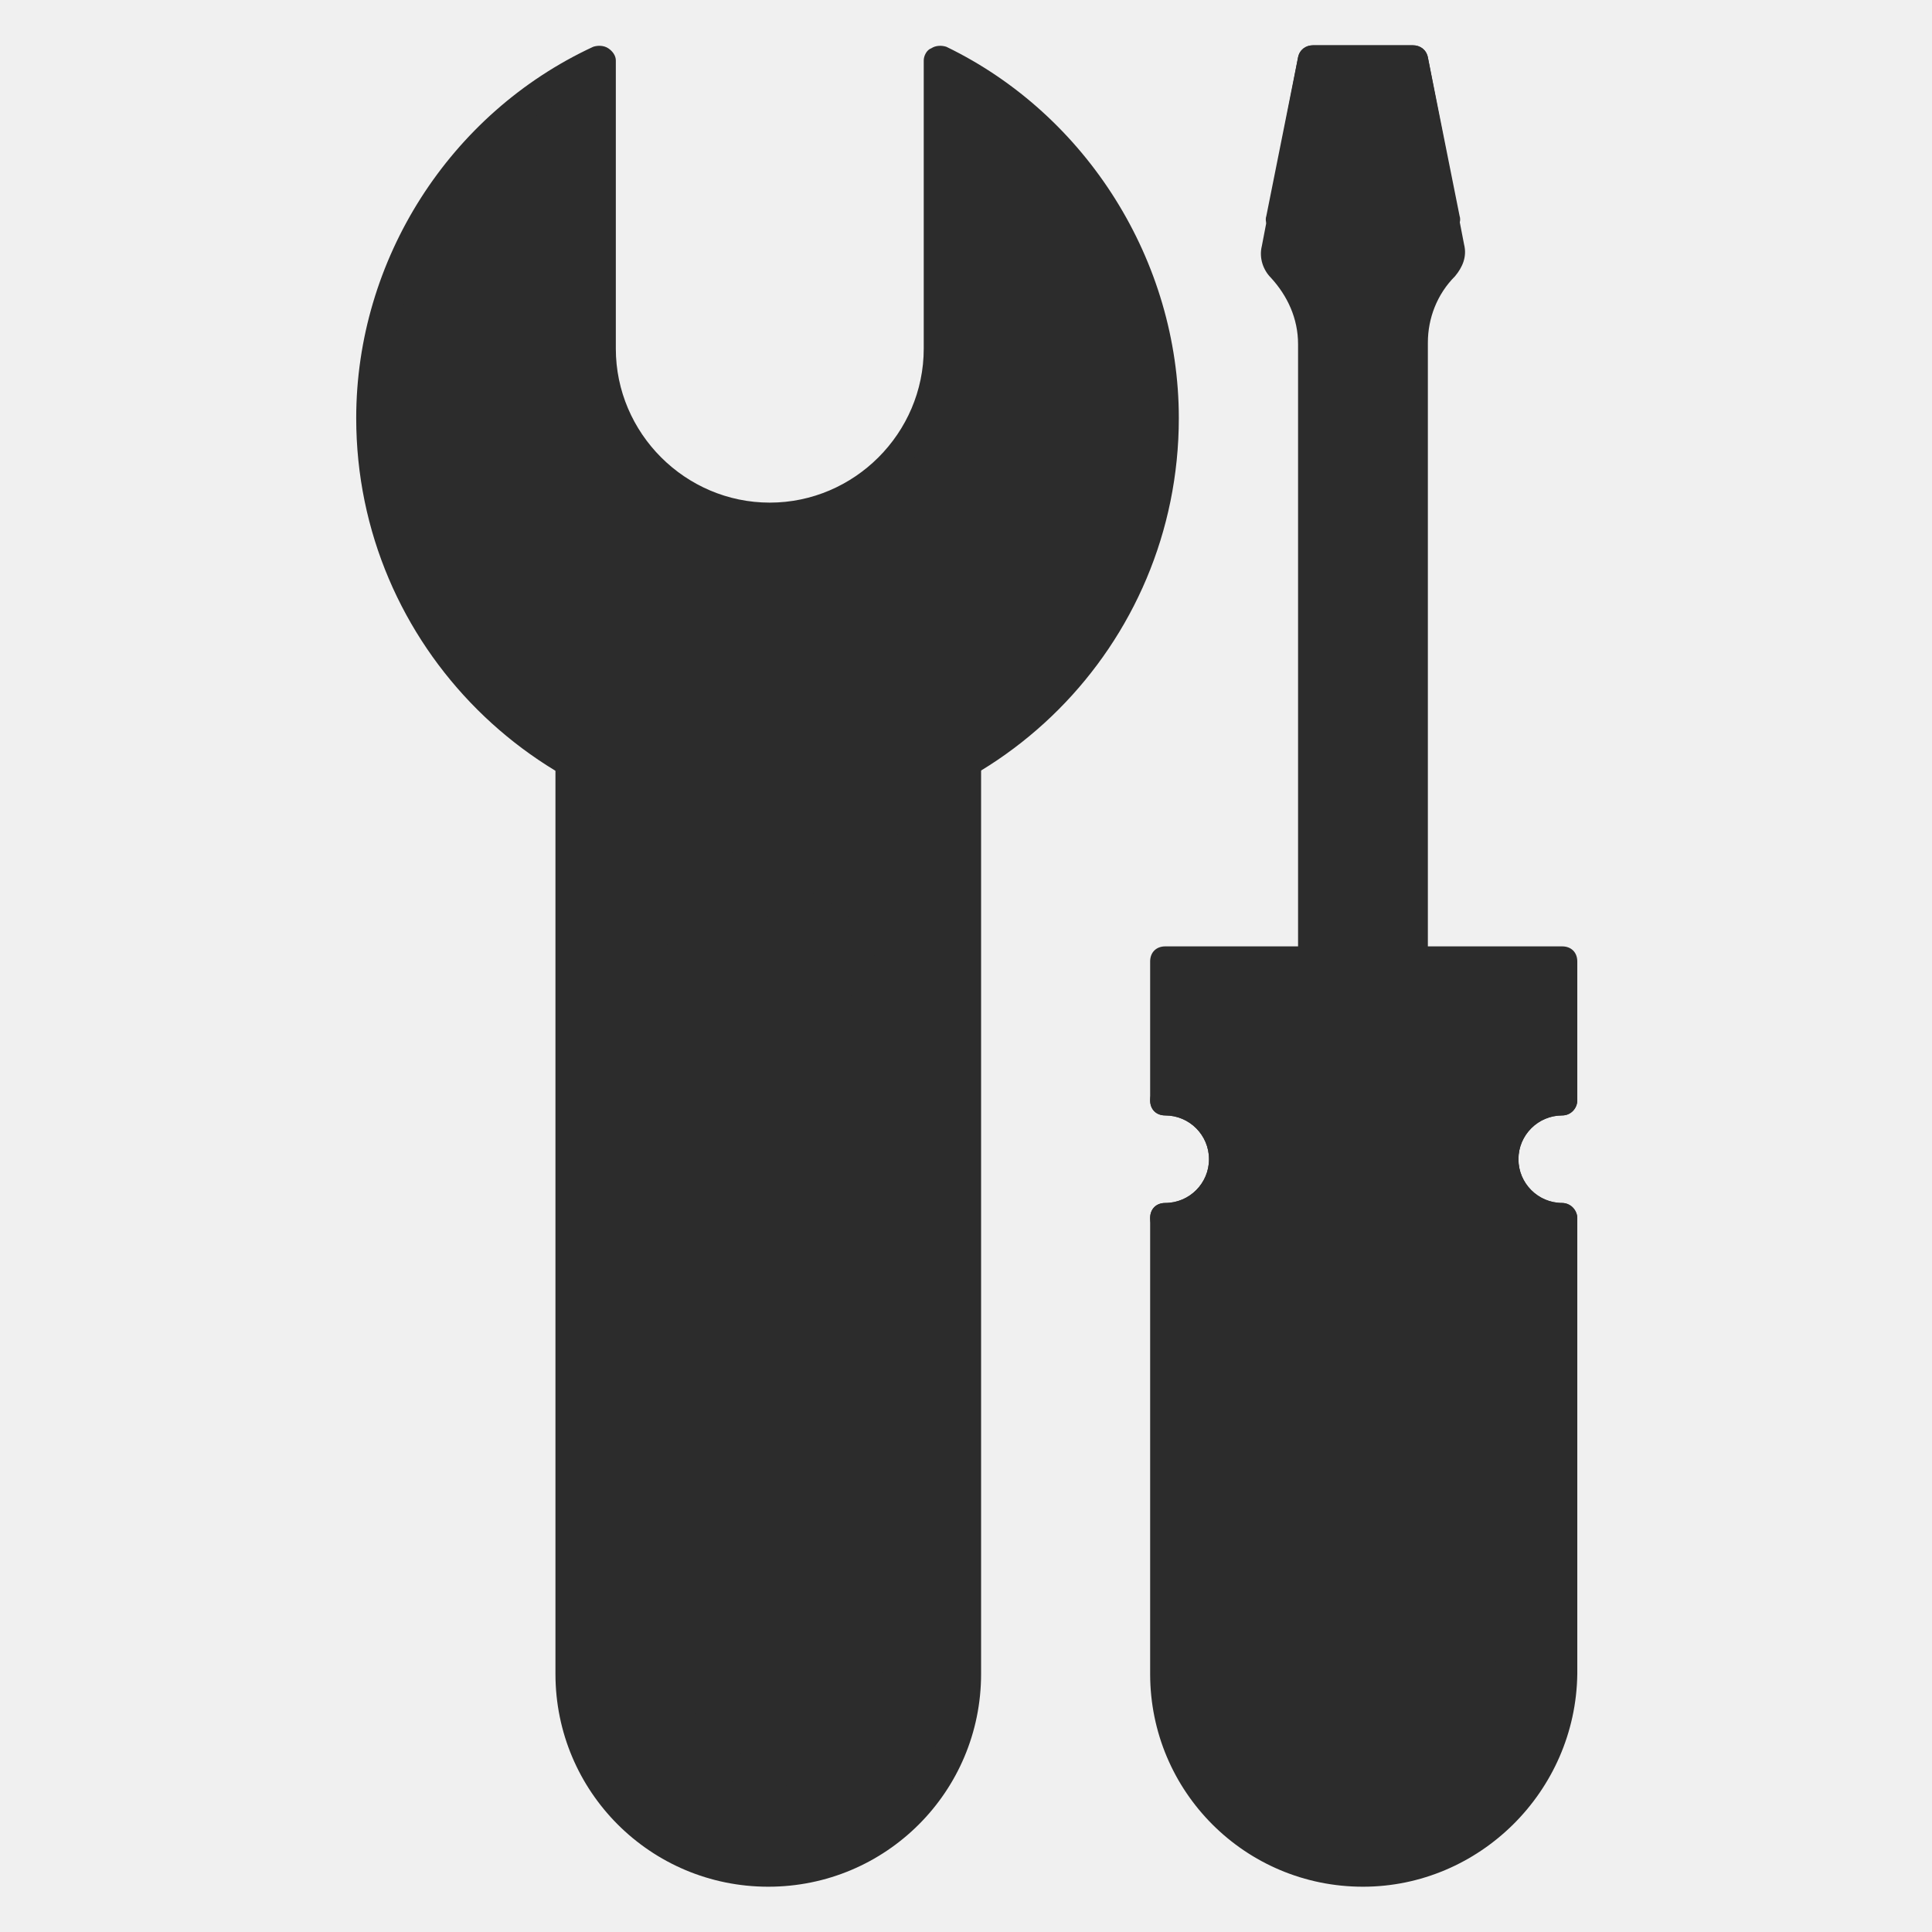
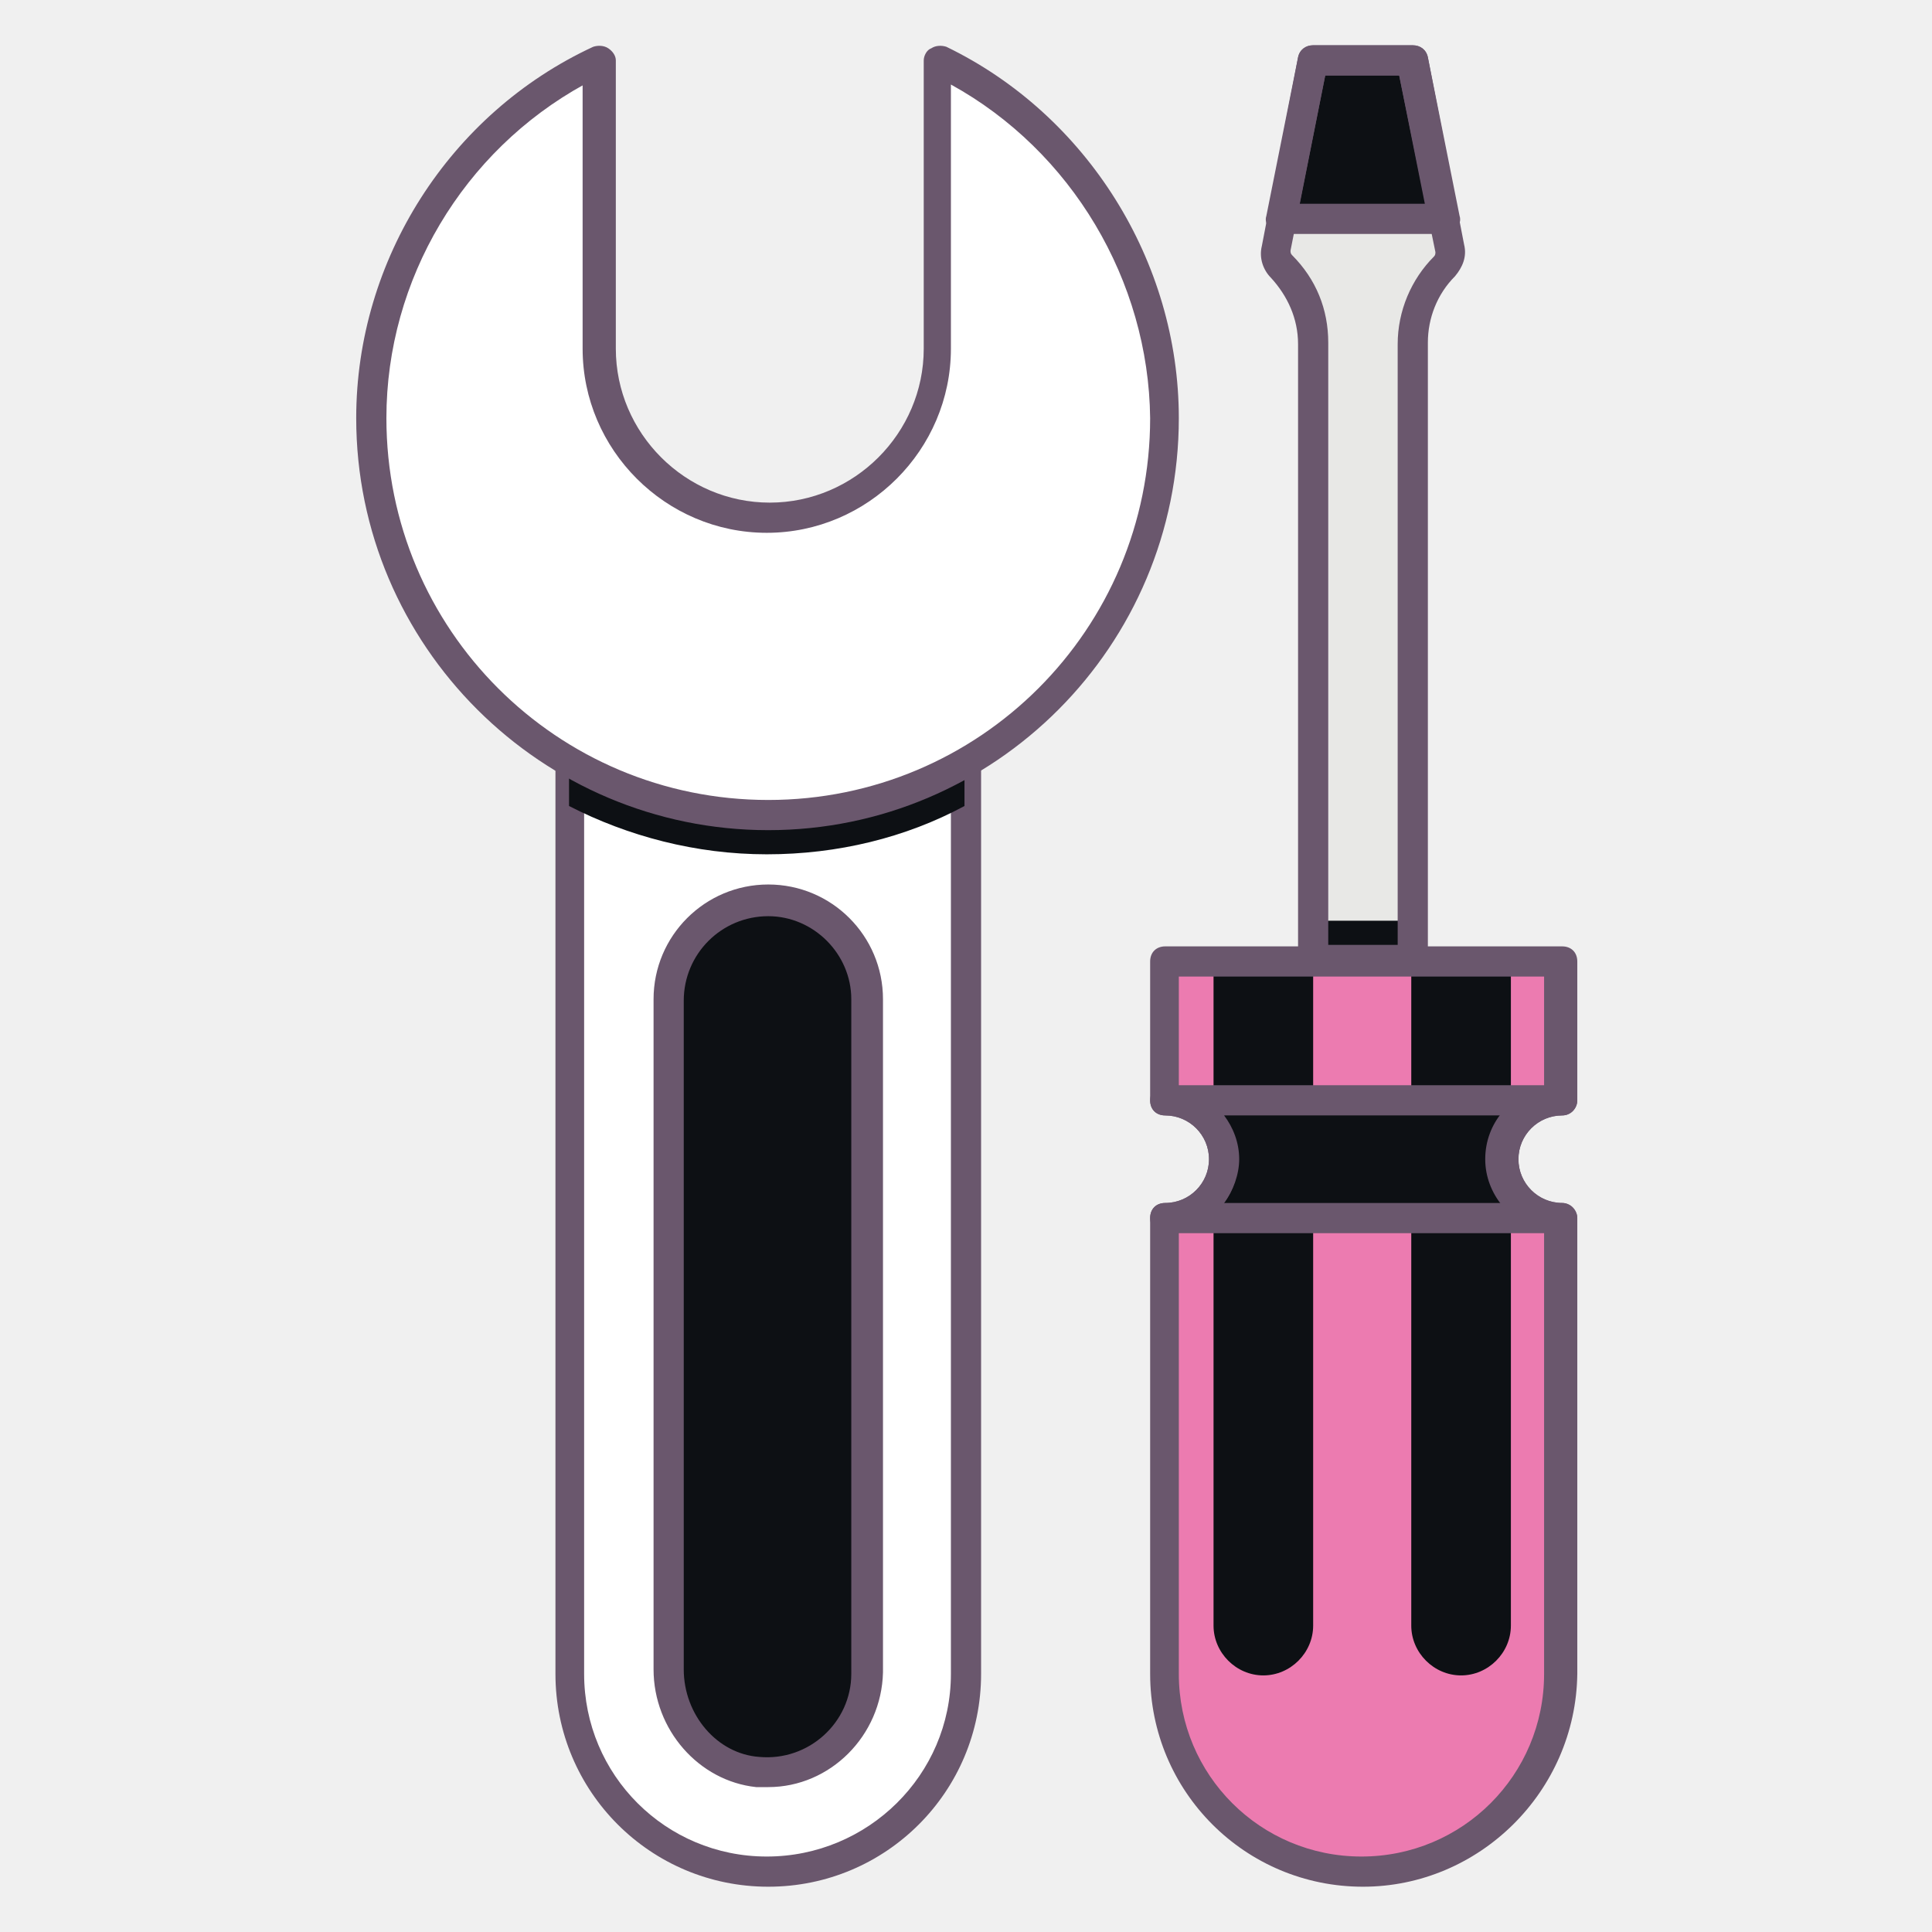
- <svg xmlns="http://www.w3.org/2000/svg" t="1699254074430" class="icon" viewBox="0 0 1024 1024" version="1.1" p-id="13694" width="32" height="32">
-   <path d="M407.2 992c-57.6 0-104.8-47.2-104.8-104.8V299.2H512v588c0 57.6-47.2 104.8-104.8 104.8z" fill="#2c2c2c" p-id="13695" />
-   <path d="M407.2 1000c-62.4 0-112.8-50.4-112.8-112.8V299.2c0-4.8 3.2-8 8-8H512c4.8 0 8 3.2 8 8v588c0 62.4-50.4 112.8-112.8 112.8zM309.6 307.2v580c0 53.6 43.2 96.8 96.8 96.8S504 940.8 504 887.2V307.2H309.6z" fill="#2c2c2c" p-id="13696" />
-   <path d="M401.6 939.2c-27.2-2.4-47.2-27.2-47.2-54.4V530.4c0-28.8 23.2-52.8 52.8-52.8 28.8 0 52.8 23.2 52.8 52.8v356.8c-0.8 30.4-27.2 55.2-58.4 52zM301.6 427.2c31.2 16 67.2 25.6 104.8 25.6s73.6-8.8 104.8-25.6v-128H301.6v128z" fill="#2c2c2c" p-id="13697" />
-   <path d="M496 32v152.8c0 49.6-40 89.6-89.6 89.6s-89.6-40-89.6-89.6V32c-71.2 33.6-120.8 105.6-120.8 189.6C196.8 337.6 291.2 432 407.2 432s210.4-94.4 210.4-210.4C616.8 137.6 567.2 65.6 496 32z" fill="#2c2c2c" p-id="13698" />
-   <path d="M748 508.8H696V182.4c0-15.2-6.4-30.4-16.8-40.8-2.4-2.4-3.2-6.4-3.2-9.6L696 32h52.8L768 131.2c0.8 3.2 0 7.2-3.2 9.6-11.2 11.2-16.8 25.6-16.8 40.8v327.2z" fill="#2c2c2c" p-id="13699" />
-   <path d="M696 488h52.8v20.8H696z" fill="#2c2c2c" p-id="13700" />
-   <path d="M827.2 582.4v-73.6H616.8v73.6c17.6 0 31.2 14.4 31.2 31.2s-14.4 31.2-31.2 31.2v241.6c0 57.6 47.2 104.8 104.8 104.8 57.6 0 104.8-47.2 104.8-104.8V645.6c-17.6 0-31.2-14.4-31.2-31.2s14.4-32 32-32z" fill="#2c2c2c" p-id="13701" />
-   <path d="M648.8 613.6c0 17.6-13.6 31.2-31.2 31.2h209.6c-17.6 0-31.2-14.4-31.2-31.2s13.6-31.2 31.2-31.2H616.8c17.6 0 32 14.4 32 31.2z" fill="#2c2c2c" p-id="13702" />
-   <path d="M648.8 613.6c0 17.6-13.6 31.2-31.2 31.2h209.6c-17.6 0-31.2-14.4-31.2-31.2s13.6-31.2 31.2-31.2H616.8c17.6 0 32 14.4 32 31.2zM764.8 116L748 32H696l-16.8 84zM643.2 861.6c0 14.4 12 26.4 26.4 26.4 14.4 0 26.4-12 26.4-26.4v-216h-52.8v216zM643.2 508.8H696v73.6h-52.8zM748 861.6c0 14.4 12 26.4 26.4 26.4s26.4-12 26.4-26.4v-216h-52.8v216zM748 508.8h52.8v73.6h-52.8z" fill="#2c2c2c" p-id="13703" />
-   <path d="M407.2 947.2h-6.4c-30.4-3.2-54.4-30.4-54.4-62.4V529.6c0-33.6 27.2-60.8 60.8-60.8s60.8 27.2 60.8 60.8v356.8c-0.8 33.6-28 60.8-60.8 60.8z m0-461.6c-24.8 0-44.8 20-44.8 44.8v354.4c0 24 17.6 44.8 40 46.4 26.4 2.4 48.8-18.4 48.8-44V529.6c0-24-20-44-44-44zM407.2 440c-120 0-218.4-97.6-218.4-218.4 0-84 49.6-161.6 125.6-196.8 2.4-0.8 5.6-0.8 8 0.8 2.4 1.6 4 4 4 6.4v152.8c0 44.8 36.8 81.6 81.6 81.6s81.6-36.8 81.6-81.6V32c0-2.4 1.6-5.6 4-6.4 2.4-1.6 5.6-1.6 8-0.8C576 60.8 624.8 138.4 624.8 221.6 624.8 342.4 527.2 440 407.2 440zM309.6 44.8c-64 35.2-104.8 103.2-104.8 176.8 0 112 90.4 202.4 202.4 202.4s202.4-90.4 202.4-202.4C608.8 148.8 568 80 504 44.8v140c0 53.6-44 97.6-97.6 97.6-53.6 0-97.6-44-97.6-97.6V44.8zM722.4 1000c-62.4 0-112.8-50.4-112.8-112.8V645.6c0-4.8 3.2-8 8-8 12.8 0 23.2-10.4 23.2-23.2s-10.4-23.2-23.2-23.2c-4.8 0-8-3.2-8-8v-73.6c0-4.8 3.2-8 8-8h210.4c4.8 0 8 3.2 8 8v73.6c0 4-3.2 8-8 8-12.8 0-23.2 10.4-23.2 23.2 0 12.8 10.4 23.2 23.2 23.2 4 0 8 4 8 8v241.6c-0.8 62.4-52 112.8-113.6 112.8zM624.8 652.8v234.4c0 53.6 43.2 96.8 96.8 96.8s96.8-43.2 96.8-96.8V652.8c-17.6-4-31.2-20-31.2-38.4 0-19.2 13.6-34.4 31.2-38.4v-58.4H624.8V576c17.6 4 31.2 20 31.2 38.4 0.8 18.4-12.8 34.4-31.2 38.4z" fill="#2c2c2c" p-id="13704" />
-   <path d="M748 516.8H696c-4.8 0-8-3.2-8-8V182.4c0-13.6-5.6-25.6-14.4-35.2-4-4-6.4-10.4-4.8-16.8L688 30.4c0.8-4 4-6.4 8-6.4h52.8c4 0 7.2 2.4 8 6.4L776 129.6c1.6 6.4-0.8 12-4.8 16.8-9.6 9.6-14.4 22.4-14.4 35.2v327.2c-0.8 4.8-4 8-8.8 8z m-44-16h36.8V182.4c0-17.6 7.2-34.4 19.2-46.4 0.8-0.8 0.8-1.6 0.8-2.4L741.6 40h-39.2l-18.4 92.8c0 0.8 0 1.6 0.8 2.4 12.8 12.8 19.2 28.8 19.2 46.4v319.2zM827.2 653.6H617.6c-4.8 0-8-3.2-8-8s3.2-8 8-8c12.8 0 23.2-10.4 23.2-23.2 0-12.8-10.4-23.2-23.2-23.2-4.8 0-8-3.2-8-8s3.2-8 8-8h210.4c4.8 0 8 3.2 8 8 0 4-3.2 8-8 8-12.8 0-23.2 10.4-23.2 23.2 0 12.8 10.4 23.2 23.2 23.2 4.8 0 8 4 8 8-0.8 4-4.8 8-8.8 8z m-178.4-16h147.2c-4.8-6.4-8-14.4-8-23.2 0-8.8 3.2-16.8 8-23.2H648.8c4.8 6.4 8 14.4 8 23.2 0 8-3.2 16.8-8 23.2z" fill="#2c2c2c" p-id="13705" />
-   <path d="M764.8 124H679.2c-2.4 0-4.8-0.8-6.4-3.2-1.6-1.6-2.4-4-1.6-6.4L688 30.4c0.8-4 4-6.4 8-6.4h52.8c4 0 7.2 2.4 8 6.4l16.8 84c0.8 2.4 0 4.8-1.6 6.4-2.4 2.4-4.8 3.2-7.2 3.2z m-76-16h66.4L741.6 40h-39.2l-13.6 68z" fill="#2c2c2c" p-id="13706" />
+ <svg xmlns="http://www.w3.org/2000/svg" t="1699254038594" class="icon" viewBox="0 0 1024 1024" version="1.1" p-id="13451" width="32" height="32">
+   <path d="M407.2 992c-57.6 0-104.8-47.2-104.8-104.8V299.2H512v588c0 57.6-47.2 104.8-104.8 104.8z" fill="#FFFFFF" p-id="13452" />
+   <path d="M407.2 1000c-62.4 0-112.8-50.4-112.8-112.8V299.2c0-4.8 3.2-8 8-8H512c4.8 0 8 3.2 8 8v588c0 62.4-50.4 112.8-112.8 112.8zM309.6 307.2v580c0 53.6 43.2 96.8 96.8 96.8S504 940.8 504 887.2V307.2H309.6z" fill="#6A576D" p-id="13453" />
+   <path d="M401.6 939.2c-27.2-2.4-47.2-27.2-47.2-54.4V530.4c0-28.8 23.2-52.8 52.8-52.8 28.8 0 52.8 23.2 52.8 52.8v356.8c-0.8 30.4-27.2 55.2-58.4 52zM301.6 427.2c31.2 16 67.2 25.6 104.8 25.6s73.6-8.8 104.8-25.6v-128H301.6v128z" fill="#0D1014" p-id="13454" />
+   <path d="M496 32v152.8c0 49.6-40 89.6-89.6 89.6s-89.6-40-89.6-89.6V32c-71.2 33.6-120.8 105.6-120.8 189.6C196.8 337.6 291.2 432 407.2 432s210.4-94.4 210.4-210.4C616.8 137.6 567.2 65.6 496 32z" fill="#FFFFFF" p-id="13455" />
+   <path d="M748 508.8H696V182.4c0-15.2-6.4-30.4-16.8-40.8-2.4-2.4-3.2-6.4-3.2-9.6L696 32h52.8L768 131.2c0.8 3.2 0 7.2-3.2 9.6-11.2 11.2-16.8 25.6-16.8 40.8v327.2z" fill="#E8E8E6" p-id="13456" />
+   <path d="M696 488h52.8v20.8H696z" fill="#0D1014" p-id="13457" />
+   <path d="M827.2 582.4v-73.6H616.8v73.6c17.6 0 31.2 14.4 31.2 31.2s-14.4 31.2-31.2 31.2v241.6c0 57.6 47.2 104.8 104.8 104.8 57.6 0 104.8-47.2 104.8-104.8V645.6c-17.6 0-31.2-14.4-31.2-31.2s14.4-32 32-32z" fill="#EC7BB0" p-id="13458" />
+   <path d="M648.8 613.6c0 17.6-13.6 31.2-31.2 31.2h209.6c-17.6 0-31.2-14.4-31.2-31.2s13.6-31.2 31.2-31.2H616.8c17.6 0 32 14.4 32 31.2z" fill="#EC7BB0" p-id="13459" />
+   <path d="M648.8 613.6c0 17.6-13.6 31.2-31.2 31.2h209.6c-17.6 0-31.2-14.4-31.2-31.2s13.6-31.2 31.2-31.2H616.8c17.6 0 32 14.4 32 31.2zM764.8 116L748 32H696l-16.8 84zM643.2 861.6c0 14.4 12 26.4 26.4 26.4 14.4 0 26.4-12 26.4-26.4v-216h-52.8v216zM643.2 508.8H696v73.6h-52.8zM748 861.6c0 14.4 12 26.4 26.4 26.4s26.4-12 26.4-26.4v-216h-52.8v216zM748 508.8h52.8v73.6h-52.8z" fill="#0D1014" p-id="13460" />
+   <path d="M407.2 947.2h-6.4c-30.4-3.2-54.4-30.4-54.4-62.4V529.6c0-33.6 27.2-60.8 60.8-60.8s60.8 27.2 60.8 60.8v356.8c-0.8 33.6-28 60.8-60.8 60.8z m0-461.6c-24.8 0-44.8 20-44.8 44.8v354.4c0 24 17.6 44.8 40 46.4 26.4 2.4 48.8-18.4 48.8-44V529.6c0-24-20-44-44-44zM407.2 440c-120 0-218.4-97.6-218.4-218.4 0-84 49.6-161.6 125.6-196.8 2.4-0.8 5.6-0.8 8 0.8 2.4 1.6 4 4 4 6.4v152.8c0 44.8 36.8 81.6 81.6 81.6s81.6-36.8 81.6-81.6V32c0-2.4 1.6-5.6 4-6.4 2.4-1.6 5.6-1.6 8-0.8C576 60.8 624.8 138.4 624.8 221.6 624.8 342.4 527.2 440 407.2 440zM309.6 44.8c-64 35.2-104.8 103.2-104.8 176.8 0 112 90.4 202.4 202.4 202.4s202.4-90.4 202.4-202.4C608.8 148.8 568 80 504 44.8v140c0 53.6-44 97.6-97.6 97.6-53.6 0-97.6-44-97.6-97.6V44.8zM722.4 1000c-62.4 0-112.8-50.4-112.8-112.8V645.6c0-4.8 3.2-8 8-8 12.8 0 23.2-10.4 23.2-23.2s-10.4-23.2-23.2-23.2c-4.8 0-8-3.2-8-8v-73.6c0-4.8 3.2-8 8-8h210.4c4.8 0 8 3.2 8 8v73.6c0 4-3.2 8-8 8-12.8 0-23.2 10.4-23.2 23.2 0 12.8 10.4 23.2 23.2 23.2 4 0 8 4 8 8v241.6c-0.8 62.4-52 112.8-113.6 112.8zM624.8 652.8v234.4c0 53.6 43.2 96.8 96.8 96.8s96.8-43.2 96.8-96.8V652.8c-17.6-4-31.2-20-31.2-38.4 0-19.2 13.6-34.4 31.2-38.4v-58.4H624.8V576c17.6 4 31.2 20 31.2 38.4 0.8 18.4-12.8 34.4-31.2 38.4z" fill="#6A576D" p-id="13461" />
+   <path d="M748 516.8H696c-4.8 0-8-3.2-8-8V182.4c0-13.6-5.6-25.6-14.4-35.2-4-4-6.4-10.4-4.8-16.8L688 30.4c0.8-4 4-6.4 8-6.4h52.8c4 0 7.2 2.4 8 6.4L776 129.6c1.6 6.4-0.8 12-4.8 16.8-9.6 9.6-14.4 22.4-14.4 35.2v327.2c-0.8 4.8-4 8-8.8 8z m-44-16h36.8V182.4c0-17.6 7.2-34.4 19.2-46.4 0.8-0.8 0.8-1.6 0.8-2.4L741.6 40h-39.2l-18.4 92.8c0 0.8 0 1.6 0.8 2.4 12.8 12.8 19.2 28.8 19.2 46.4v319.2zM827.2 653.6H617.6c-4.8 0-8-3.2-8-8s3.2-8 8-8c12.8 0 23.2-10.4 23.2-23.2 0-12.8-10.4-23.2-23.2-23.2-4.8 0-8-3.2-8-8s3.2-8 8-8h210.4c4.8 0 8 3.2 8 8 0 4-3.2 8-8 8-12.8 0-23.2 10.4-23.2 23.2 0 12.8 10.4 23.2 23.2 23.2 4.8 0 8 4 8 8-0.8 4-4.8 8-8.8 8z m-178.4-16h147.2c-4.8-6.4-8-14.4-8-23.2 0-8.8 3.2-16.8 8-23.2H648.8c4.8 6.4 8 14.4 8 23.2 0 8-3.2 16.8-8 23.2z" fill="#6A576D" p-id="13462" />
+   <path d="M764.8 124H679.2c-2.4 0-4.8-0.8-6.4-3.2-1.6-1.6-2.4-4-1.6-6.4L688 30.4c0.8-4 4-6.4 8-6.4h52.8c4 0 7.2 2.4 8 6.4l16.8 84c0.8 2.4 0 4.8-1.6 6.4-2.4 2.4-4.8 3.2-7.2 3.2z m-76-16h66.4L741.6 40h-39.2l-13.6 68z" fill="#6A576D" p-id="13463" />
</svg>
